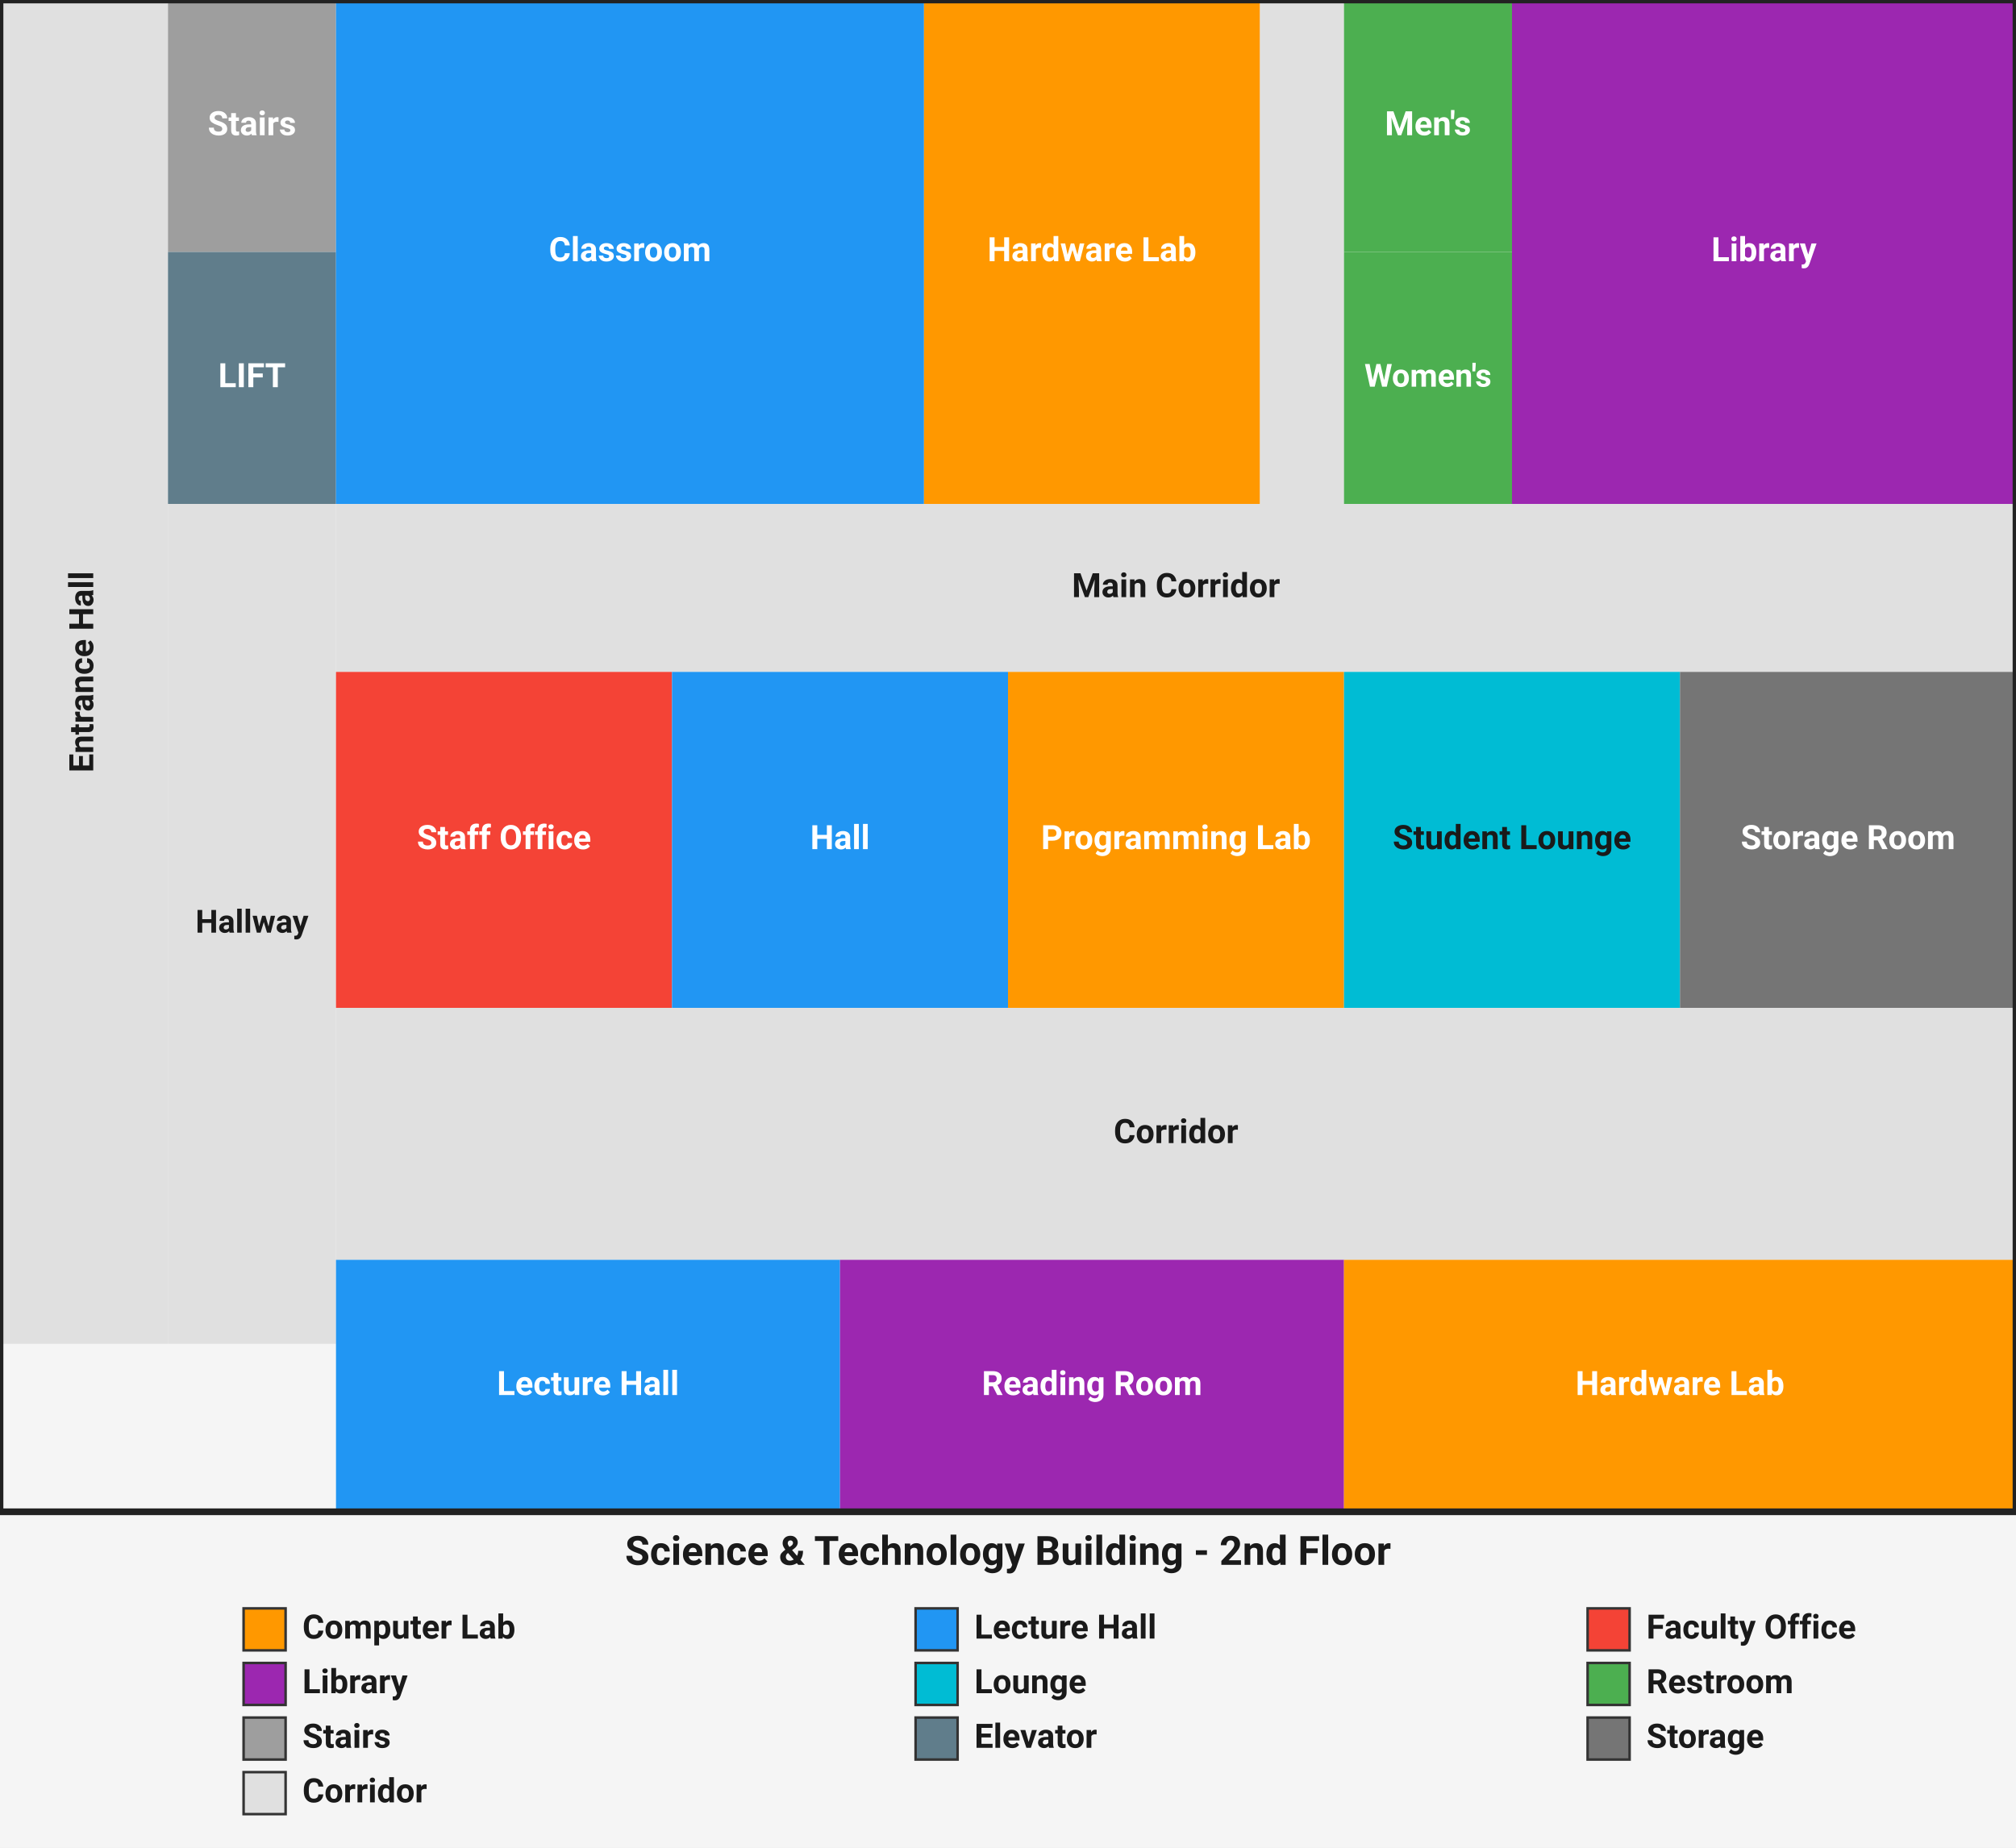
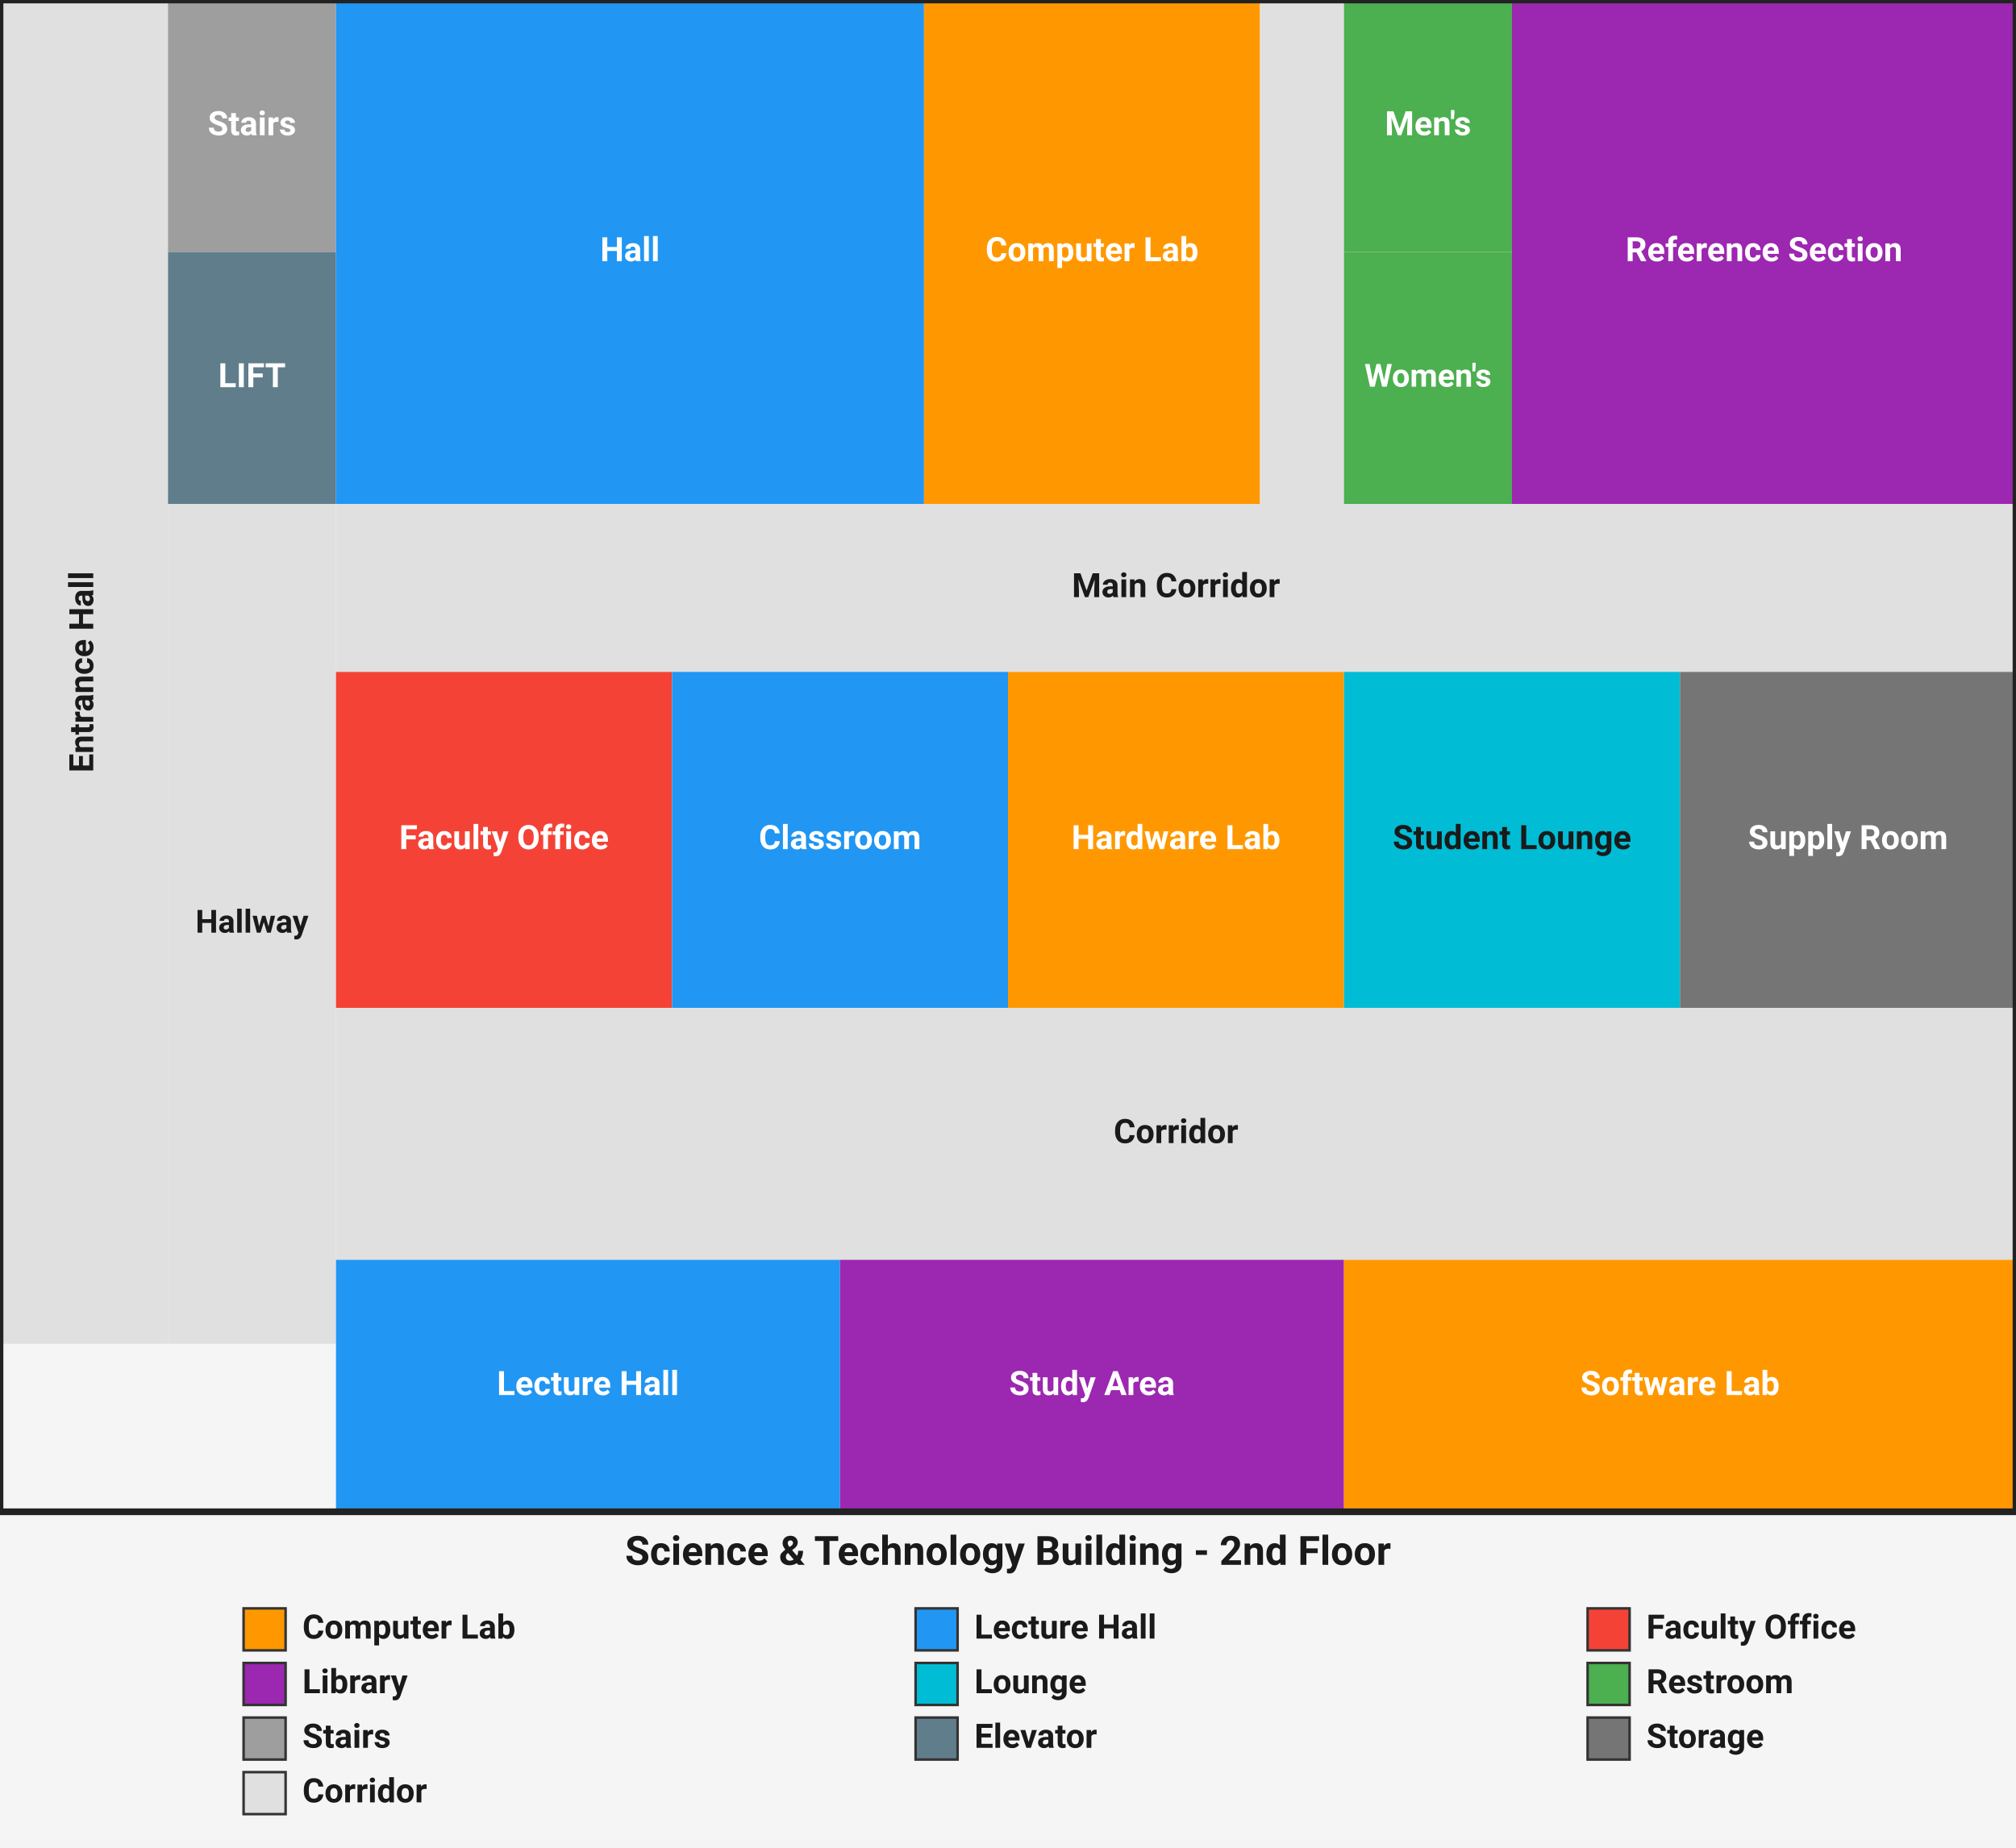
<svg xmlns="http://www.w3.org/2000/svg" viewBox="0 0 2400 2200" width="2400" height="2200" style="display:block; max-width:100%; height:auto;">
  <defs>
    <style>
      text { 
        -webkit-font-smoothing: antialiased;
        -moz-osx-font-smoothing: grayscale;
      }
    </style>
  </defs>
  <rect x="0" y="0" width="2400" height="2200" fill="#f5f5f5" />
  <rect x="0" y="0" width="200" height="1600" fill="#E0E0E0" stroke="none" />
  <text x="100.0" y="800.0" font-family="Roboto,Segoe UI,Arial,sans-serif" font-size="40" font-weight="600" fill="#1a1a1a" text-anchor="middle" dominant-baseline="middle" transform="rotate(-90 100.0 800.0)">
              Entrance Hall
            </text>
  <rect x="200" y="0" width="200" height="300" fill="#9E9E9E" stroke="none" />
  <text x="300.0" y="150.0" font-family="Roboto,Segoe UI,Arial,sans-serif" font-size="40" font-weight="600" fill="white" text-anchor="middle" dominant-baseline="middle">
              Stairs
            </text>
  <rect x="200" y="300" width="200" height="300" fill="#607D8B" stroke="none" />
  <text x="300.0" y="450.0" font-family="Roboto,Segoe UI,Arial,sans-serif" font-size="40" font-weight="600" fill="white" text-anchor="middle" dominant-baseline="middle">
              LIFT
            </text>
  <rect x="200" y="600" width="200" height="1000" fill="#E0E0E0" stroke="none" />
  <text x="300.0" y="1100.0" font-family="Roboto,Segoe UI,Arial,sans-serif" font-size="38" font-weight="600" fill="#1a1a1a" text-anchor="middle" dominant-baseline="middle">
              Hallway
            </text>
  <rect x="400" y="0" width="700" height="600" fill="#2196F3" stroke="none" />
  <text x="750.0" y="300.0" font-family="Roboto,Segoe UI,Arial,sans-serif" font-size="40" font-weight="600" fill="white" text-anchor="middle" dominant-baseline="middle">
-               Classroom
+               Hall
            </text>
  <rect x="1100" y="0" width="400" height="600" fill="#FF9800" stroke="none" />
  <text x="1300.0" y="300.0" font-family="Roboto,Segoe UI,Arial,sans-serif" font-size="40" font-weight="600" fill="white" text-anchor="middle" dominant-baseline="middle">
-               Hardware Lab
+               Computer Lab
            </text>
  <rect x="1500" y="0" width="100" height="600" fill="#E0E0E0" stroke="none" />
  <rect x="1600" y="0" width="200" height="300" fill="#4CAF50" stroke="none" />
  <text x="1700.0" y="150.0" font-family="Roboto,Segoe UI,Arial,sans-serif" font-size="40" font-weight="600" fill="white" text-anchor="middle" dominant-baseline="middle">
              Men's
            </text>
  <rect x="1600" y="300" width="200" height="300" fill="#4CAF50" stroke="none" />
  <text x="1700.0" y="450.0" font-family="Roboto,Segoe UI,Arial,sans-serif" font-size="38" font-weight="600" fill="white" text-anchor="middle" dominant-baseline="middle">
              Women's
            </text>
  <rect x="1800" y="0" width="600" height="600" fill="#9C27B0" stroke="none" />
  <text x="2100.0" y="300.0" font-family="Roboto,Segoe UI,Arial,sans-serif" font-size="40" font-weight="600" fill="white" text-anchor="middle" dominant-baseline="middle">
-               Library
+               Reference Section
            </text>
  <rect x="400" y="600" width="2000" height="200" fill="#E0E0E0" stroke="none" />
  <text x="1400.0" y="700.0" font-family="Roboto,Segoe UI,Arial,sans-serif" font-size="40" font-weight="600" fill="#1a1a1a" text-anchor="middle" dominant-baseline="middle">
              Main Corridor
            </text>
  <rect x="400" y="800" width="400" height="400" fill="#F44336" stroke="none" />
  <text x="600.0" y="1000.0" font-family="Roboto,Segoe UI,Arial,sans-serif" font-size="40" font-weight="600" fill="white" text-anchor="middle" dominant-baseline="middle">
-               Staff Office
+               Faculty Office
            </text>
  <rect x="800" y="800" width="400" height="400" fill="#2196F3" stroke="none" />
  <text x="1000.0" y="1000.0" font-family="Roboto,Segoe UI,Arial,sans-serif" font-size="40" font-weight="600" fill="white" text-anchor="middle" dominant-baseline="middle">
-               Hall
+               Classroom
            </text>
  <rect x="1200" y="800" width="400" height="400" fill="#FF9800" stroke="none" />
  <text x="1400.0" y="1000.0" font-family="Roboto,Segoe UI,Arial,sans-serif" font-size="40" font-weight="600" fill="white" text-anchor="middle" dominant-baseline="middle">
-               Programming Lab
+               Hardware Lab
            </text>
  <rect x="1600" y="800" width="400" height="400" fill="#00BCD4" stroke="none" />
  <text x="1800.0" y="1000.0" font-family="Roboto,Segoe UI,Arial,sans-serif" font-size="40" font-weight="600" fill="#1a1a1a" text-anchor="middle" dominant-baseline="middle">
              Student Lounge
            </text>
  <rect x="2000" y="800" width="400" height="400" fill="#757575" stroke="none" />
  <text x="2200.0" y="1000.0" font-family="Roboto,Segoe UI,Arial,sans-serif" font-size="40" font-weight="600" fill="white" text-anchor="middle" dominant-baseline="middle">
-               Storage Room
+               Supply Room
            </text>
  <rect x="400" y="1200" width="2000" height="300" fill="#E0E0E0" stroke="none" />
  <text x="1400.0" y="1350.0" font-family="Roboto,Segoe UI,Arial,sans-serif" font-size="40" font-weight="600" fill="#1a1a1a" text-anchor="middle" dominant-baseline="middle">
              Corridor
            </text>
  <rect x="400" y="1500" width="600" height="300" fill="#2196F3" stroke="none" />
  <text x="700.0" y="1650.0" font-family="Roboto,Segoe UI,Arial,sans-serif" font-size="40" font-weight="600" fill="white" text-anchor="middle" dominant-baseline="middle">
              Lecture Hall
            </text>
  <rect x="1000" y="1500" width="600" height="300" fill="#9C27B0" stroke="none" />
  <text x="1300.0" y="1650.0" font-family="Roboto,Segoe UI,Arial,sans-serif" font-size="40" font-weight="600" fill="white" text-anchor="middle" dominant-baseline="middle">
-               Reading Room
+               Study Area
            </text>
  <rect x="1600" y="1500" width="800" height="300" fill="#FF9800" stroke="none" />
  <text x="2000.0" y="1650.0" font-family="Roboto,Segoe UI,Arial,sans-serif" font-size="40" font-weight="600" fill="white" text-anchor="middle" dominant-baseline="middle">
-               Hardware Lab
+               Software Lab
            </text>
  <rect x="0" y="0" width="2400" height="1800" fill="none" stroke="#222" stroke-width="8" />
  <text x="1200.0" y="1850" font-family="Roboto,Segoe UI,Arial,sans-serif" font-size="48" font-weight="700" fill="#1a1a1a" text-anchor="middle" dominant-baseline="middle">
          Science &amp; Technology Building - 2nd Floor
        </text>
  <rect x="290.0" y="1915.0" width="50" height="50" fill="#FF9800" stroke="#333" stroke-width="3" />
  <text x="360.0" y="1940" font-family="Roboto,Segoe UI,Arial,sans-serif" font-size="40" font-weight="700" fill="#1a1a1a" text-anchor="start" dominant-baseline="middle">
          Computer Lab
        </text>
  <rect x="1090.0" y="1915.0" width="50" height="50" fill="#2196F3" stroke="#333" stroke-width="3" />
  <text x="1160.0" y="1940" font-family="Roboto,Segoe UI,Arial,sans-serif" font-size="40" font-weight="700" fill="#1a1a1a" text-anchor="start" dominant-baseline="middle">
          Lecture Hall
        </text>
  <rect x="1890.0" y="1915.0" width="50" height="50" fill="#F44336" stroke="#333" stroke-width="3" />
  <text x="1960.0" y="1940" font-family="Roboto,Segoe UI,Arial,sans-serif" font-size="40" font-weight="700" fill="#1a1a1a" text-anchor="start" dominant-baseline="middle">
          Faculty Office
        </text>
  <rect x="290.0" y="1980.0" width="50" height="50" fill="#9C27B0" stroke="#333" stroke-width="3" />
  <text x="360.0" y="2005" font-family="Roboto,Segoe UI,Arial,sans-serif" font-size="40" font-weight="700" fill="#1a1a1a" text-anchor="start" dominant-baseline="middle">
          Library
        </text>
  <rect x="1090.0" y="1980.0" width="50" height="50" fill="#00BCD4" stroke="#333" stroke-width="3" />
  <text x="1160.0" y="2005" font-family="Roboto,Segoe UI,Arial,sans-serif" font-size="40" font-weight="700" fill="#1a1a1a" text-anchor="start" dominant-baseline="middle">
          Lounge
        </text>
  <rect x="1890.0" y="1980.0" width="50" height="50" fill="#4CAF50" stroke="#333" stroke-width="3" />
  <text x="1960.0" y="2005" font-family="Roboto,Segoe UI,Arial,sans-serif" font-size="40" font-weight="700" fill="#1a1a1a" text-anchor="start" dominant-baseline="middle">
          Restroom
        </text>
  <rect x="290.0" y="2045.0" width="50" height="50" fill="#9E9E9E" stroke="#333" stroke-width="3" />
  <text x="360.0" y="2070" font-family="Roboto,Segoe UI,Arial,sans-serif" font-size="40" font-weight="700" fill="#1a1a1a" text-anchor="start" dominant-baseline="middle">
          Stairs
        </text>
  <rect x="1090.0" y="2045.0" width="50" height="50" fill="#607D8B" stroke="#333" stroke-width="3" />
  <text x="1160.0" y="2070" font-family="Roboto,Segoe UI,Arial,sans-serif" font-size="40" font-weight="700" fill="#1a1a1a" text-anchor="start" dominant-baseline="middle">
          Elevator
        </text>
  <rect x="1890.0" y="2045.0" width="50" height="50" fill="#757575" stroke="#333" stroke-width="3" />
  <text x="1960.0" y="2070" font-family="Roboto,Segoe UI,Arial,sans-serif" font-size="40" font-weight="700" fill="#1a1a1a" text-anchor="start" dominant-baseline="middle">
          Storage
        </text>
  <rect x="290.0" y="2110.0" width="50" height="50" fill="#E0E0E0" stroke="#333" stroke-width="3" />
  <text x="360.0" y="2135" font-family="Roboto,Segoe UI,Arial,sans-serif" font-size="40" font-weight="700" fill="#1a1a1a" text-anchor="start" dominant-baseline="middle">
          Corridor
        </text>
</svg>
